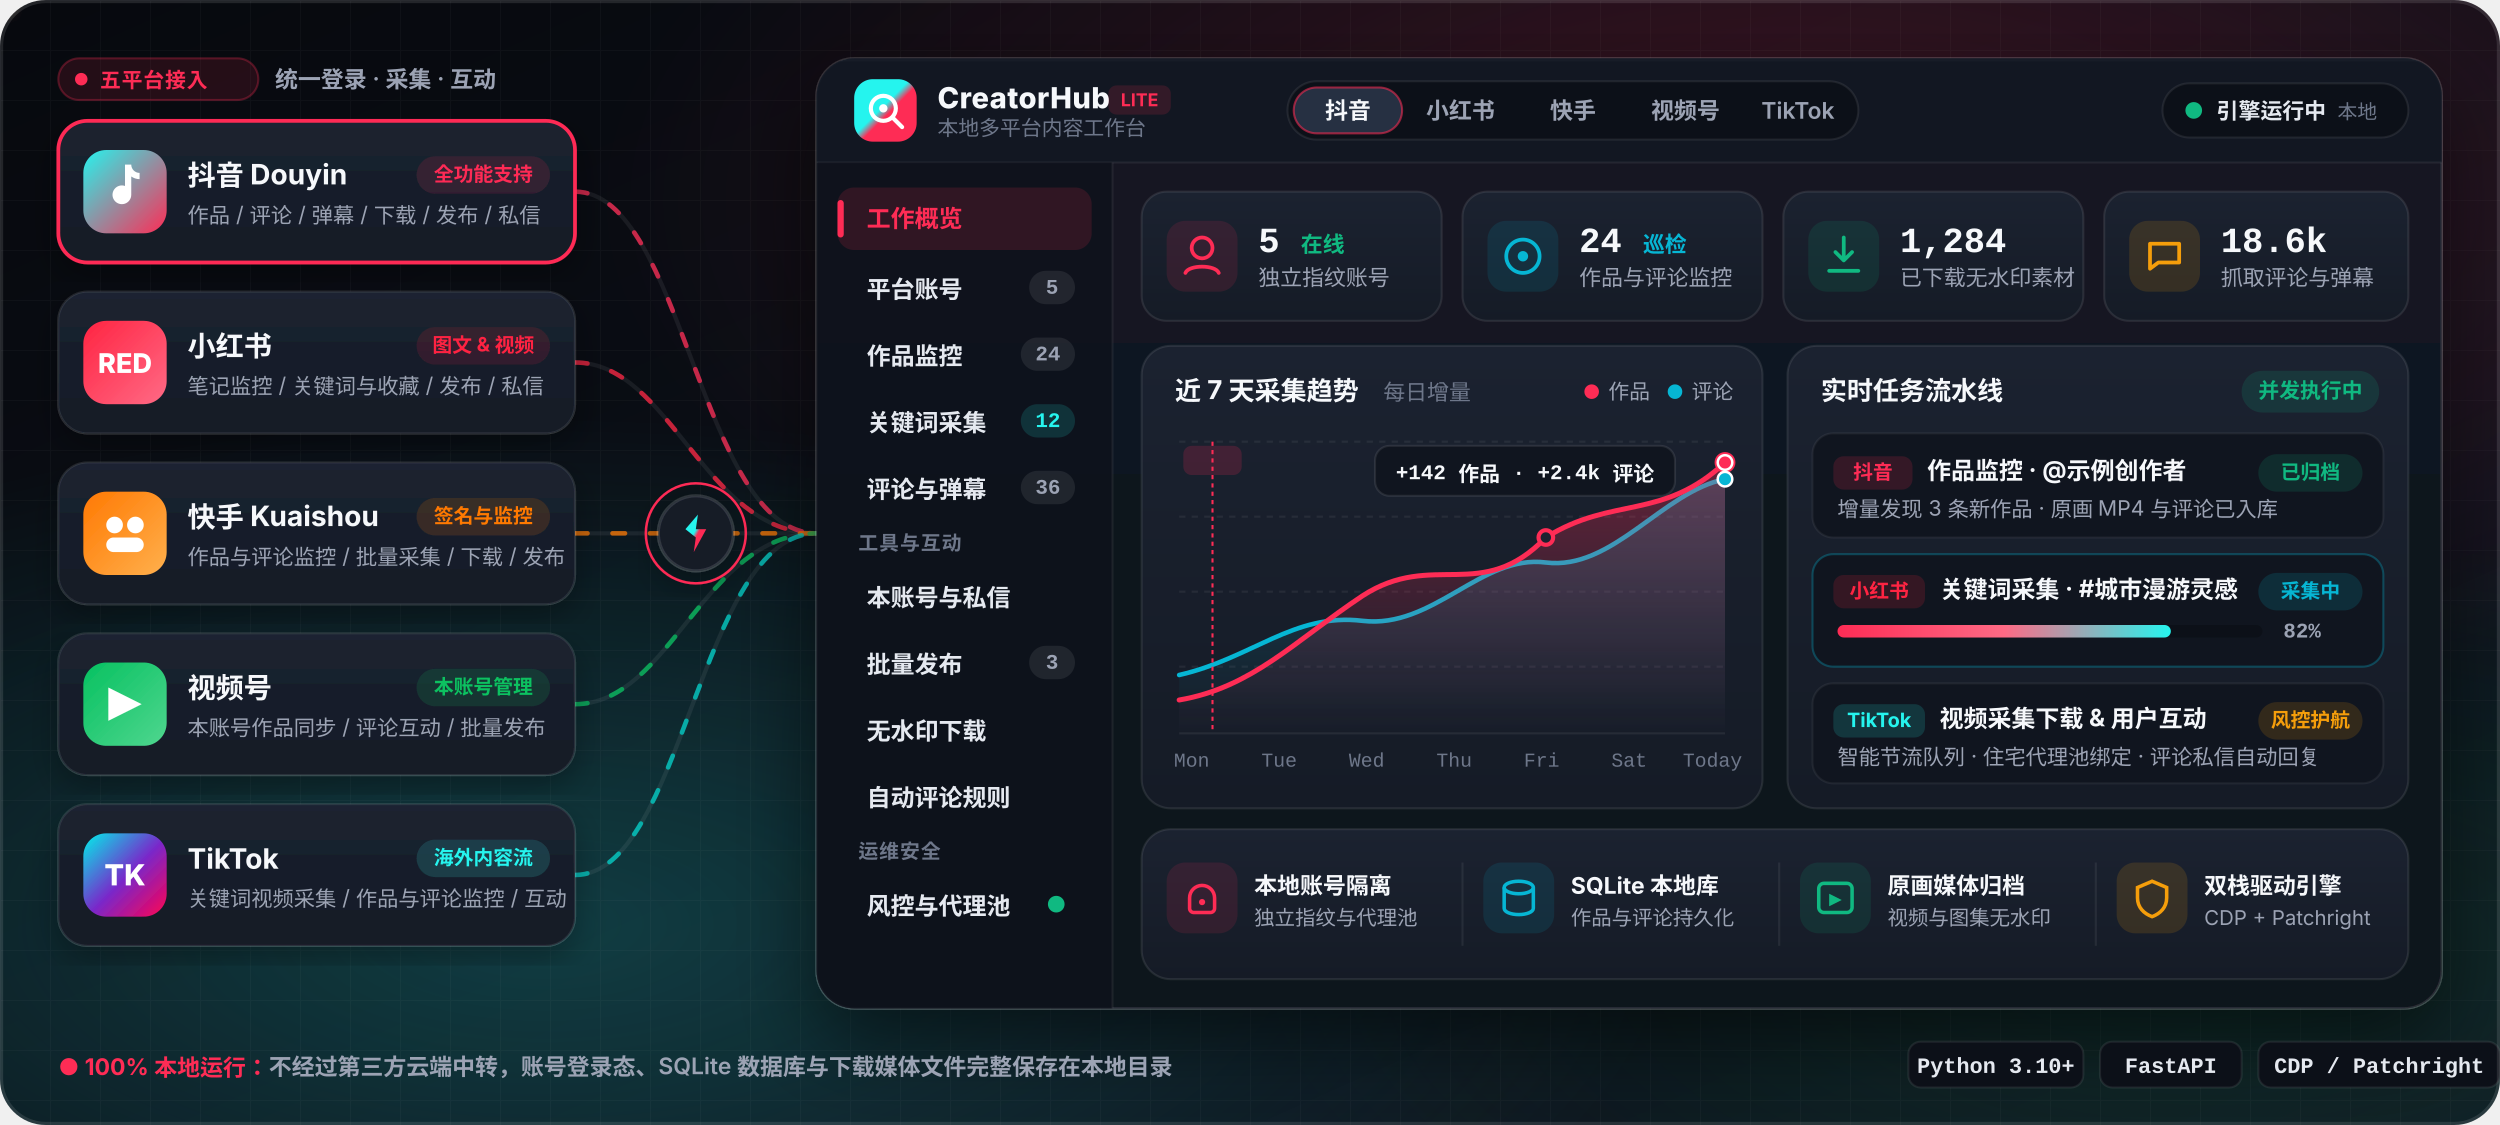
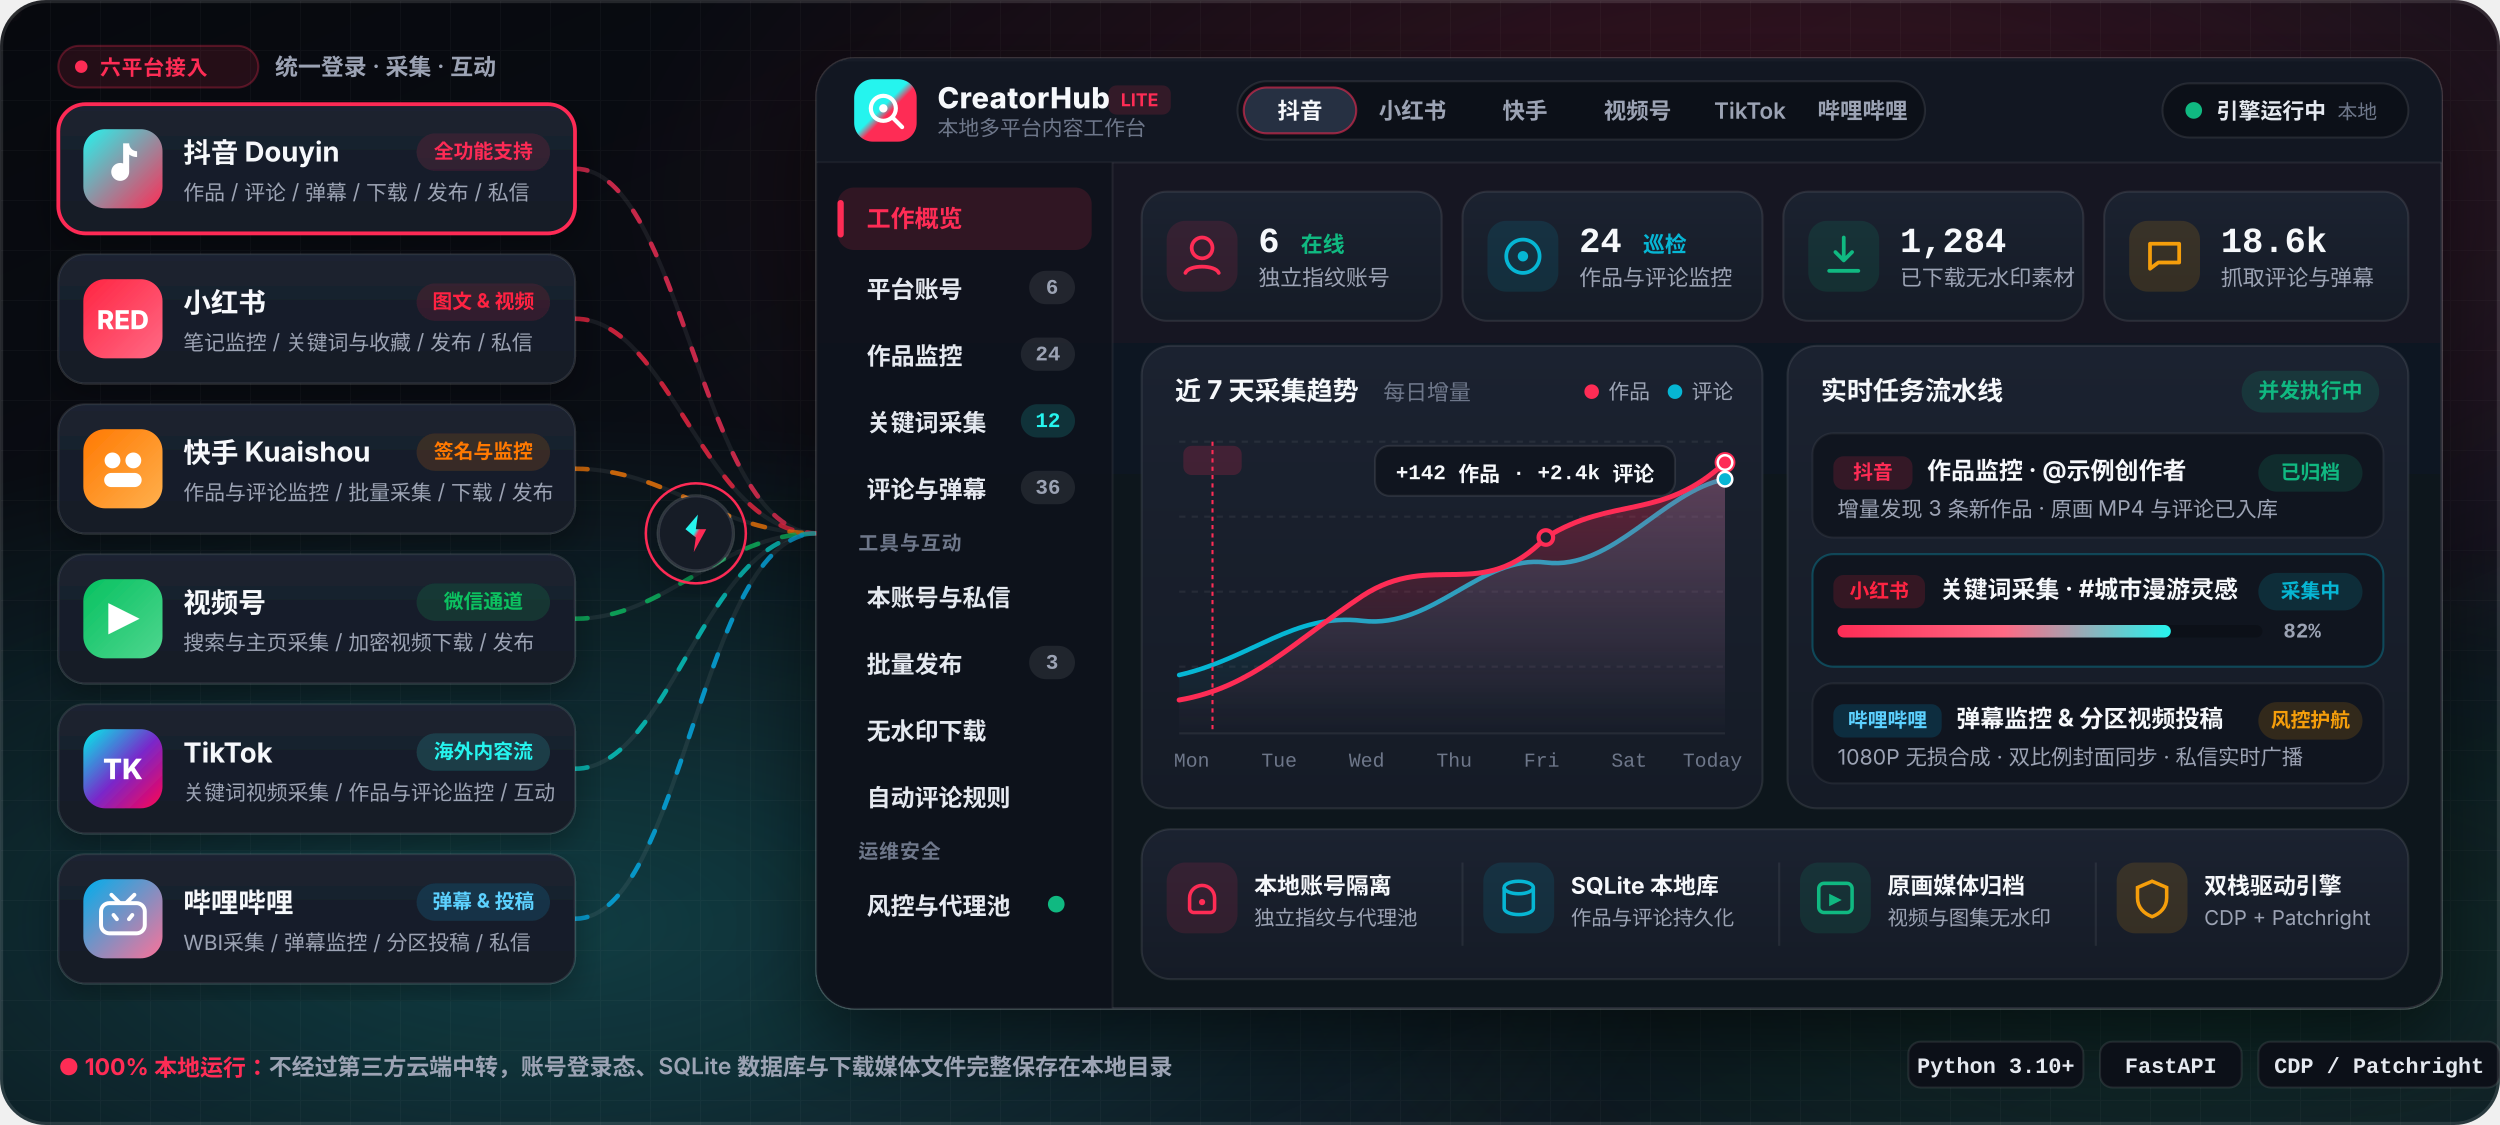
<svg xmlns="http://www.w3.org/2000/svg" viewBox="0 0 1200 540" width="1200" height="540" role="img" aria-labelledby="hero-title hero-desc">
  <defs>
    <linearGradient id="canvas-bg" x1="0" y1="0" x2="1" y2="1">
      <stop offset="0%" stop-color="#07090e" />
      <stop offset="50%" stop-color="#0b0f17" />
      <stop offset="100%" stop-color="#101622" />
    </linearGradient>
    <radialGradient id="glow-rose" cx="0.72" cy="0.18" r="0.48">
      <stop offset="0%" stop-color="#fe2c55" stop-opacity="0.20" />
      <stop offset="100%" stop-color="#fe2c55" stop-opacity="0" />
    </radialGradient>
    <radialGradient id="glow-cyan" cx="0.22" cy="0.82" r="0.45">
      <stop offset="0%" stop-color="#25f4ee" stop-opacity="0.20" />
      <stop offset="100%" stop-color="#25f4ee" stop-opacity="0" />
    </radialGradient>
    <radialGradient id="glow-emerald" cx="0.88" cy="0.85" r="0.38">
      <stop offset="0%" stop-color="#07c160" stop-opacity="0.13" />
      <stop offset="100%" stop-color="#07c160" stop-opacity="0" />
    </radialGradient>
    <linearGradient id="shell-grad" x1="0" y1="0" x2="0" y2="1">
      <stop offset="0%" stop-color="#131823" />
      <stop offset="100%" stop-color="#0e121b" />
    </linearGradient>
    <linearGradient id="card-grad" x1="0" y1="0" x2="0" y2="1">
      <stop offset="0%" stop-color="#1b2230" />
      <stop offset="100%" stop-color="#151b26" />
    </linearGradient>
    <linearGradient id="brand-mark-grad" x1="0" y1="0" x2="1" y2="1">
      <stop offset="0%" stop-color="#25f4ee" />
      <stop offset="45%" stop-color="#25f4ee" />
      <stop offset="55%" stop-color="#fe2c55" />
      <stop offset="100%" stop-color="#fe2c55" />
    </linearGradient>
    <linearGradient id="pf-dy" x1="0" y1="0" x2="1" y2="1">
      <stop offset="0%" stop-color="#25f4ee" />
      <stop offset="100%" stop-color="#fe2c55" />
    </linearGradient>
    <linearGradient id="pf-xhs" x1="0" y1="0" x2="1" y2="1">
      <stop offset="0%" stop-color="#ff2442" />
      <stop offset="100%" stop-color="#ff6a85" />
    </linearGradient>
    <linearGradient id="pf-ks" x1="0" y1="0" x2="1" y2="1">
      <stop offset="0%" stop-color="#ff7902" />
      <stop offset="100%" stop-color="#ffb04d" />
    </linearGradient>
    <linearGradient id="pf-sph" x1="0" y1="0" x2="1" y2="1">
      <stop offset="0%" stop-color="#07c160" />
      <stop offset="100%" stop-color="#4fd68f" />
    </linearGradient>
    <linearGradient id="pf-tk" x1="0" y1="0" x2="1" y2="1">
      <stop offset="0%" stop-color="#00f2ea" />
      <stop offset="52%" stop-color="#7928ca" />
      <stop offset="100%" stop-color="#ff0050" />
+     </linearGradient>
+     <linearGradient id="pf-bili" x1="0" y1="0" x2="1" y2="1">
+       <stop offset="0%" stop-color="#00aeec" />
+       <stop offset="100%" stop-color="#fb7299" />
    </linearGradient>
    <linearGradient id="chart-rose-fill" x1="0" y1="0" x2="0" y2="1">
      <stop offset="0%" stop-color="#fe2c55" stop-opacity="0.32" />
      <stop offset="100%" stop-color="#fe2c55" stop-opacity="0.0" />
    </linearGradient>
    <linearGradient id="chart-cyan-fill" x1="0" y1="0" x2="0" y2="1">
      <stop offset="0%" stop-color="#06b6d4" stop-opacity="0.26" />
      <stop offset="100%" stop-color="#06b6d4" stop-opacity="0.0" />
    </linearGradient>
    <linearGradient id="progress-grad" x1="0" y1="0" x2="1" y2="0">
      <stop offset="0%" stop-color="#fe2c55" />
      <stop offset="50%" stop-color="#ff6a85" />
      <stop offset="100%" stop-color="#25f4ee" />
    </linearGradient>
    <pattern id="bg-grid" width="24" height="24" patternUnits="userSpaceOnUse">
      <path d="M 24 0 L 0 0 0 24" fill="none" stroke="rgba(255,255,255,0.03)" stroke-width="1" />
    </pattern>
    <filter id="sh-shell" x="-8%" y="-8%" width="116%" height="120%">
      <feDropShadow dx="0" dy="16" stdDeviation="20" flood-color="#000000" flood-opacity="0.55" />
    </filter>
    <filter id="sh-card" x="-8%" y="-10%" width="116%" height="124%">
      <feDropShadow dx="0" dy="6" stdDeviation="8" flood-color="#000000" flood-opacity="0.32" />
    </filter>
    <filter id="orb-glow" x="-100%" y="-100%" width="300%" height="300%">
      <feGaussianBlur stdDeviation="3.5" result="blur" />
      <feMerge>
        <feMergeNode in="blur" />
        <feMergeNode in="SourceGraphic" />
      </feMerge>
    </filter>
    <clipPath id="canvas-clip">
      <rect width="1200" height="540" rx="22" />
    </clipPath>
    <clipPath id="shell-clip">
      <rect x="392" y="28" width="780" height="456" rx="18" />
    </clipPath>
-     <path id="stream-1" d="M 276 92 C 328 92, 336 256, 392 256" />
-     <path id="stream-2" d="M 276 174 C 322 174, 338 256, 392 256" />
-     <path id="stream-3" d="M 276 256 C 320 256, 345 256, 392 256" />
-     <path id="stream-4" d="M 276 338 C 322 338, 338 256, 392 256" />
-     <path id="stream-5" d="M 276 420 C 328 420, 336 256, 392 256" />
+     <path id="stream-1" d="M 276 81 C 328 81, 336 256, 392 256" />
+     <path id="stream-2" d="M 276 153 C 322 153, 338 256, 392 256" />
+     <path id="stream-3" d="M 276 225 C 320 225, 345 256, 392 256" />
+     <path id="stream-4" d="M 276 297 C 320 297, 345 256, 392 256" />
+     <path id="stream-5" d="M 276 369 C 322 369, 338 256, 392 256" />
+     <path id="stream-6" d="M 276 441 C 328 441, 336 256, 392 256" />
  </defs>
  <style>
    .font-ui {
      font-family: -apple-system, BlinkMacSystemFont, "Segoe UI", "PingFang SC", "Hiragino Sans GB", "Microsoft YaHei", sans-serif;
    }
    .font-mono {
      font-family: "JetBrains Mono", "SFMono-Regular", Consolas, "Liberation Mono", Menlo, monospace;
      font-variant-numeric: tabular-nums;
    }

    /* Flowing Data Streams */
    .stream-dash {
      stroke-dasharray: 6 12;
      animation: dash-flow 2.2s linear infinite;
    }
    .stream-dash.d2 { animation-duration: 2.5s; animation-delay: -0.4s; }
    .stream-dash.d3 { animation-duration: 2.0s; animation-delay: -0.9s; }
    .stream-dash.d4 { animation-duration: 2.6s; animation-delay: -1.3s; }
    .stream-dash.d5 { animation-duration: 2.3s; animation-delay: -1.7s; }
+     .stream-dash.d6 { animation-duration: 2.4s; animation-delay: -2.1s; }

    @keyframes dash-flow {
      from { stroke-dashoffset: 36; }
      to { stroke-dashoffset: 0; }
    }

    /* Live Engine Dot Pulse */
    .live-dot {
      transform-box: fill-box;
      transform-origin: center;
      animation: pulse-ring 2.2s cubic-bezier(0.2, 0.75, 0.25, 1) infinite;
    }
    @keyframes pulse-ring {
      0%, 100% { opacity: 1; transform: scale(1); }
      50% { opacity: 0.45; transform: scale(1.35); }
    }

-     /* 5-Platform Sequential Spotlight (10s cycle = 2s per platform) */
-     .pf-spot-1 { animation: pf-glow 10s infinite 0s; }
-     .pf-spot-2 { animation: pf-glow 10s infinite 2s; }
-     .pf-spot-3 { animation: pf-glow 10s infinite 4s; }
-     .pf-spot-4 { animation: pf-glow 10s infinite 6s; }
-     .pf-spot-5 { animation: pf-glow 10s infinite 8s; }
+     /* 6-Platform Sequential Spotlight (12s cycle = 2s per platform) */
+     .pf-spot-1 { animation: pf-glow 12s infinite 0s; }
+     .pf-spot-2 { animation: pf-glow 12s infinite 2s; }
+     .pf-spot-3 { animation: pf-glow 12s infinite 4s; }
+     .pf-spot-4 { animation: pf-glow 12s infinite 6s; }
+     .pf-spot-5 { animation: pf-glow 12s infinite 8s; }
+     .pf-spot-6 { animation: pf-glow 12s infinite 10s; }

    @keyframes pf-glow {
-       0%, 18% { opacity: 1; }
-       22%, 96% { opacity: 0; }
+       0%, 15% { opacity: 1; }
+       19%, 96% { opacity: 0; }
      100% { opacity: 1; }
    }

    /* Platform Switcher Sliding Pill inside Workbench Header */
    .pswitch-pill {
-       animation: slide-pswitch 10s cubic-bezier(0.22, 1, 0.36, 1) infinite;
+       animation: slide-pswitch 12s cubic-bezier(0.22, 1, 0.36, 1) infinite;
    }
    @keyframes slide-pswitch {
-       0%, 16%   { transform: translateX(0px); }
-       20%, 36%  { transform: translateX(54px); }
-       40%, 56%  { transform: translateX(108px); }
-       60%, 76%  { transform: translateX(162px); }
-       80%, 96%  { transform: translateX(216px); }
-       100%      { transform: translateX(0px); }
+       0%, 14%     { transform: translateX(0px); }
+       16.6%, 30.6% { transform: translateX(54px); }
+       33.3%, 47.3% { transform: translateX(108px); }
+       50.0%, 64.0% { transform: translateX(162px); }
+       66.6%, 80.6% { transform: translateX(216px); }
+       83.3%, 97.3% { transform: translateX(270px); }
+       100%        { transform: translateX(0px); }
    }

    /* Chart Scanline and Pulsing Node */
    .chart-scan {
      animation: scan-x 6s ease-in-out infinite alternate;
    }
    @keyframes scan-x {
      0%   { transform: translateX(0px); opacity: 0.35; }
      50%  { opacity: 0.85; }
      100% { transform: translateX(230px); opacity: 0.35; }
    }

    /* Task Progress Bar Animation */
    .task-prog {
      animation: prog-fill 4.5s ease-in-out infinite alternate;
    }
    @keyframes prog-fill {
      0%   { width: 110px; }
      100% { width: 196px; }
    }

    /* Gateway Core Pulse */
    .hub-ring {
      transform-box: fill-box;
      transform-origin: center;
      animation: hub-breathe 3s ease-in-out infinite;
    }
    @keyframes hub-breathe {
      0%, 100% { transform: scale(1); opacity: 0.45; }
      50% { transform: scale(1.18); opacity: 0.85; }
    }

    @media (prefers-reduced-motion: reduce) {
-       .stream-dash, .live-dot, .pf-spot-1, .pf-spot-2, .pf-spot-3, .pf-spot-4, .pf-spot-5,
+       .stream-dash, .live-dot, .pf-spot-1, .pf-spot-2, .pf-spot-3, .pf-spot-4, .pf-spot-5, .pf-spot-6,
      .pswitch-pill, .chart-scan, .task-prog, .hub-ring {
        animation: none !important;
      }
    }
  </style>
  <g clip-path="url(#canvas-clip)" class="font-ui">
    <rect width="1200" height="540" rx="22" fill="url(#canvas-bg)" />
    <rect width="1200" height="540" fill="url(#glow-rose)" />
    <rect width="1200" height="540" fill="url(#glow-cyan)" />
    <rect width="1200" height="540" fill="url(#glow-emerald)" />
    <rect width="1200" height="540" fill="url(#bg-grid)" />
-     <g transform="translate(28, 28)">
+     <g transform="translate(28, 22)">
      <rect x="0" y="0" width="96" height="20" rx="10" fill="rgba(254,44,85,0.12)" stroke="rgba(254,44,85,0.28)" stroke-width="1" />
      <circle cx="11" cy="10" r="3" fill="#fe2c55" />
-       <text x="20" y="14" fill="#fe2c55" font-size="10" font-weight="700" letter-spacing="0.4">五平台接入</text>
+       <text x="20" y="14" fill="#fe2c55" font-size="10" font-weight="700" letter-spacing="0.4">六平台接入</text>
      <text x="104" y="14" fill="#9ca3b4" font-size="11" font-weight="600">统一登录 · 采集 · 互动</text>
    </g>
    <g fill="none" stroke-linecap="round">
      <use href="#stream-1" stroke="rgba(255,255,255,0.07)" stroke-width="2" />
      <use href="#stream-2" stroke="rgba(255,255,255,0.07)" stroke-width="2" />
      <use href="#stream-3" stroke="rgba(255,255,255,0.07)" stroke-width="2" />
      <use href="#stream-4" stroke="rgba(255,255,255,0.07)" stroke-width="2" />
      <use href="#stream-5" stroke="rgba(255,255,255,0.07)" stroke-width="2" />
+       <use href="#stream-6" stroke="rgba(255,255,255,0.07)" stroke-width="2" />
      <use href="#stream-1" class="stream-dash" stroke="#fe2c55" stroke-width="2.2" stroke-opacity="0.75" />
      <use href="#stream-2" class="stream-dash d2" stroke="#ff2442" stroke-width="2.2" stroke-opacity="0.75" />
      <use href="#stream-3" class="stream-dash d3" stroke="#ff7902" stroke-width="2.2" stroke-opacity="0.75" />
      <use href="#stream-4" class="stream-dash d4" stroke="#07c160" stroke-width="2.2" stroke-opacity="0.75" />
      <use href="#stream-5" class="stream-dash d5" stroke="#00d2cb" stroke-width="2.2" stroke-opacity="0.75" />
+       <use href="#stream-6" class="stream-dash d6" stroke="#00aeec" stroke-width="2.2" stroke-opacity="0.78" />
      <circle r="3.8" fill="#fe2c55" filter="url(#orb-glow)">
-         <animateMotion dur="2.4s" repeatCount="indefinite" path="M 276 92 C 328 92, 336 256, 392 256" />
+         <animateMotion dur="2.4s" repeatCount="indefinite" path="M 276 81 C 328 81, 336 256, 392 256" />
      </circle>
      <circle r="3.8" fill="#ff2442" filter="url(#orb-glow)">
-         <animateMotion dur="2.7s" begin="-0.6s" repeatCount="indefinite" path="M 276 174 C 322 174, 338 256, 392 256" />
+         <animateMotion dur="2.7s" begin="-0.5s" repeatCount="indefinite" path="M 276 153 C 322 153, 338 256, 392 256" />
      </circle>
      <circle r="3.8" fill="#ff7902" filter="url(#orb-glow)">
-         <animateMotion dur="2.2s" begin="-1.1s" repeatCount="indefinite" path="M 276 256 C 320 256, 345 256, 392 256" />
+         <animateMotion dur="2.2s" begin="-1.0s" repeatCount="indefinite" path="M 276 225 C 320 225, 345 256, 392 256" />
      </circle>
      <circle r="3.8" fill="#07c160" filter="url(#orb-glow)">
-         <animateMotion dur="2.8s" begin="-1.6s" repeatCount="indefinite" path="M 276 338 C 322 338, 338 256, 392 256" />
+         <animateMotion dur="2.8s" begin="-1.5s" repeatCount="indefinite" path="M 276 297 C 320 297, 345 256, 392 256" />
      </circle>
      <circle r="3.8" fill="#25f4ee" filter="url(#orb-glow)">
-         <animateMotion dur="2.5s" begin="-2.0s" repeatCount="indefinite" path="M 276 420 C 328 420, 336 256, 392 256" />
+         <animateMotion dur="2.5s" begin="-1.9s" repeatCount="indefinite" path="M 276 369 C 322 369, 338 256, 392 256" />
+       </circle>
+       <circle r="3.8" fill="#00aeec" filter="url(#orb-glow)">
+         <animateMotion dur="2.6s" begin="-2.3s" repeatCount="indefinite" path="M 276 441 C 328 441, 336 256, 392 256" />
      </circle>
    </g>
    <g transform="translate(334, 256)" filter="url(#sh-card)">
      <circle r="24" fill="none" stroke="#fe2c55" stroke-width="1.2" class="hub-ring" />
      <circle r="18" fill="#161c28" stroke="rgba(255,255,255,0.12)" stroke-width="1.5" />
      <path d="M-5 -2 L1 -9 L0 -2 L5 -2 L-1 9 L0 2 Z" fill="url(#brand-mark-grad)" />
    </g>
-     <g transform="translate(28, 58)" filter="url(#sh-card)">
-       <rect width="248" height="68" rx="14" fill="url(#card-grad)" stroke="rgba(255,255,255,0.09)" stroke-width="1" />
-       <rect width="248" height="68" rx="14" fill="none" stroke="#fe2c55" stroke-width="1.8" class="pf-spot-1" />
-       <rect x="12" y="14" width="40" height="40" rx="11" fill="url(#pf-dy)" />
-       <path d="M35 23v12.5a4.5 4.5 0 1 1-3-4.24V21h3a4 4 0 0 0 4 4v3a7 7 0 0 1-4-1.3Z" fill="#ffffff" />
-       <text x="62" y="31" fill="#f6f8fb" font-size="13.5" font-weight="700">抖音 Douyin</text>
-       <rect x="172" y="17" width="64" height="18" rx="9" fill="rgba(254,44,85,0.12)" />
-       <text x="204" y="29" fill="#fe2c55" font-size="9.5" font-weight="700" text-anchor="middle">全功能支持</text>
-       <text x="62" y="49" fill="#9ca3b4" font-size="10.2">作品 / 评论 / 弹幕 / 下载 / 发布 / 私信</text>
-     </g>
-     <g transform="translate(28, 140)" filter="url(#sh-card)">
-       <rect width="248" height="68" rx="14" fill="url(#card-grad)" stroke="rgba(255,255,255,0.09)" stroke-width="1" />
-       <rect width="248" height="68" rx="14" fill="none" stroke="#ff2442" stroke-width="1.8" class="pf-spot-2" opacity="0" />
-       <rect x="12" y="14" width="40" height="40" rx="11" fill="url(#pf-xhs)" />
-       <text x="32" y="39" fill="#ffffff" font-size="13" font-weight="800" text-anchor="middle">RED</text>
-       <text x="62" y="31" fill="#f6f8fb" font-size="13.5" font-weight="700">小红书</text>
-       <rect x="172" y="17" width="64" height="18" rx="9" fill="rgba(255,36,66,0.12)" />
-       <text x="204" y="29" fill="#ff2442" font-size="9.5" font-weight="700" text-anchor="middle">图文 &amp; 视频</text>
-       <text x="62" y="49" fill="#9ca3b4" font-size="10.2">笔记监控 / 关键词与收藏 / 发布 / 私信</text>
-     </g>
-     <g transform="translate(28, 222)" filter="url(#sh-card)">
-       <rect width="248" height="68" rx="14" fill="url(#card-grad)" stroke="rgba(255,255,255,0.09)" stroke-width="1" />
-       <rect width="248" height="68" rx="14" fill="none" stroke="#ff7902" stroke-width="1.8" class="pf-spot-3" opacity="0" />
-       <rect x="12" y="14" width="40" height="40" rx="11" fill="url(#pf-ks)" />
-       <circle cx="27" cy="30" r="4" fill="#ffffff" />
-       <circle cx="37" cy="30" r="4" fill="#ffffff" />
-       <rect x="23" y="36" width="18" height="7" rx="3.5" fill="#ffffff" />
-       <text x="62" y="31" fill="#f6f8fb" font-size="13.5" font-weight="700">快手 Kuaishou</text>
-       <rect x="172" y="17" width="64" height="18" rx="9" fill="rgba(255,121,2,0.14)" />
-       <text x="204" y="29" fill="#ff7902" font-size="9.5" font-weight="700" text-anchor="middle">签名与监控</text>
-       <text x="62" y="49" fill="#9ca3b4" font-size="10.2">作品与评论监控 / 批量采集 / 下载 / 发布</text>
-     </g>
-     <g transform="translate(28, 304)" filter="url(#sh-card)">
-       <rect width="248" height="68" rx="14" fill="url(#card-grad)" stroke="rgba(255,255,255,0.09)" stroke-width="1" />
-       <rect width="248" height="68" rx="14" fill="none" stroke="#07c160" stroke-width="1.8" class="pf-spot-4" opacity="0" />
-       <rect x="12" y="14" width="40" height="40" rx="11" fill="url(#pf-sph)" />
-       <path d="M24 26l16 8-16 8V26z" fill="#ffffff" />
-       <text x="62" y="31" fill="#f6f8fb" font-size="13.5" font-weight="700">视频号</text>
-       <rect x="172" y="17" width="64" height="18" rx="9" fill="rgba(7,193,96,0.14)" />
-       <text x="204" y="29" fill="#07c160" font-size="9.5" font-weight="700" text-anchor="middle">本账号管理</text>
-       <text x="62" y="49" fill="#9ca3b4" font-size="10.2">本账号作品同步 / 评论互动 / 批量发布</text>
-     </g>
-     <g transform="translate(28, 386)" filter="url(#sh-card)">
-       <rect width="248" height="68" rx="14" fill="url(#card-grad)" stroke="rgba(255,255,255,0.09)" stroke-width="1" />
-       <rect width="248" height="68" rx="14" fill="none" stroke="#00d2cb" stroke-width="1.8" class="pf-spot-5" opacity="0" />
-       <rect x="12" y="14" width="40" height="40" rx="11" fill="url(#pf-tk)" />
-       <text x="32" y="39" fill="#ffffff" font-size="14" font-weight="800" text-anchor="middle">TK</text>
-       <text x="62" y="31" fill="#f6f8fb" font-size="13.5" font-weight="700">TikTok</text>
-       <rect x="172" y="17" width="64" height="18" rx="9" fill="rgba(37,244,238,0.14)" />
-       <text x="204" y="29" fill="#25f4ee" font-size="9.5" font-weight="700" text-anchor="middle">海外内容流</text>
-       <text x="62" y="49" fill="#9ca3b4" font-size="10.2">关键词视频采集 / 作品与评论监控 / 互动</text>
+     <g transform="translate(28, 50)" filter="url(#sh-card)">
+       <rect width="248" height="62" rx="13" fill="url(#card-grad)" stroke="rgba(255,255,255,0.09)" stroke-width="1" />
+       <rect width="248" height="62" rx="13" fill="none" stroke="#fe2c55" stroke-width="1.8" class="pf-spot-1" />
+       <rect x="12" y="12" width="38" height="38" rx="10.5" fill="url(#pf-dy)" />
+       <path d="M34 20.5v12a4.3 4.3 0 1 1-2.9-4.05V18.8h2.9a3.8 3.8 0 0 0 3.8 3.8v2.8a6.7 6.7 0 0 1-3.8-1.2Z" fill="#ffffff" />
+       <text x="60" y="28" fill="#f6f8fb" font-size="13.2" font-weight="700">抖音 Douyin</text>
+       <rect x="172" y="14" width="64" height="18" rx="9" fill="rgba(254,44,85,0.12)" />
+       <text x="204" y="26" fill="#fe2c55" font-size="9.5" font-weight="700" text-anchor="middle">全功能支持</text>
+       <text x="60" y="46" fill="#9ca3b4" font-size="10">作品 / 评论 / 弹幕 / 下载 / 发布 / 私信</text>
+     </g>
+     <g transform="translate(28, 122)" filter="url(#sh-card)">
+       <rect width="248" height="62" rx="13" fill="url(#card-grad)" stroke="rgba(255,255,255,0.09)" stroke-width="1" />
+       <rect width="248" height="62" rx="13" fill="none" stroke="#ff2442" stroke-width="1.8" class="pf-spot-2" opacity="0" />
+       <rect x="12" y="12" width="38" height="38" rx="10.5" fill="url(#pf-xhs)" />
+       <text x="31" y="36" fill="#ffffff" font-size="12.5" font-weight="800" text-anchor="middle">RED</text>
+       <text x="60" y="28" fill="#f6f8fb" font-size="13.2" font-weight="700">小红书</text>
+       <rect x="172" y="14" width="64" height="18" rx="9" fill="rgba(255,36,66,0.12)" />
+       <text x="204" y="26" fill="#ff2442" font-size="9.5" font-weight="700" text-anchor="middle">图文 &amp; 视频</text>
+       <text x="60" y="46" fill="#9ca3b4" font-size="10">笔记监控 / 关键词与收藏 / 发布 / 私信</text>
+     </g>
+     <g transform="translate(28, 194)" filter="url(#sh-card)">
+       <rect width="248" height="62" rx="13" fill="url(#card-grad)" stroke="rgba(255,255,255,0.09)" stroke-width="1" />
+       <rect width="248" height="62" rx="13" fill="none" stroke="#ff7902" stroke-width="1.8" class="pf-spot-3" opacity="0" />
+       <rect x="12" y="12" width="38" height="38" rx="10.5" fill="url(#pf-ks)" />
+       <circle cx="26" cy="27" r="3.8" fill="#ffffff" />
+       <circle cx="36" cy="27" r="3.8" fill="#ffffff" />
+       <rect x="22" y="33" width="18" height="6.8" rx="3.4" fill="#ffffff" />
+       <text x="60" y="28" fill="#f6f8fb" font-size="13.2" font-weight="700">快手 Kuaishou</text>
+       <rect x="172" y="14" width="64" height="18" rx="9" fill="rgba(255,121,2,0.14)" />
+       <text x="204" y="26" fill="#ff7902" font-size="9.5" font-weight="700" text-anchor="middle">签名与监控</text>
+       <text x="60" y="46" fill="#9ca3b4" font-size="10">作品与评论监控 / 批量采集 / 下载 / 发布</text>
+     </g>
+     <g transform="translate(28, 266)" filter="url(#sh-card)">
+       <rect width="248" height="62" rx="13" fill="url(#card-grad)" stroke="rgba(255,255,255,0.09)" stroke-width="1" />
+       <rect width="248" height="62" rx="13" fill="none" stroke="#07c160" stroke-width="1.8" class="pf-spot-4" opacity="0" />
+       <rect x="12" y="12" width="38" height="38" rx="10.5" fill="url(#pf-sph)" />
+       <path d="M24 23.5l15 7.5-15 7.5v-15z" fill="#ffffff" />
+       <text x="60" y="28" fill="#f6f8fb" font-size="13.2" font-weight="700">视频号</text>
+       <rect x="172" y="14" width="64" height="18" rx="9" fill="rgba(7,193,96,0.14)" />
+       <text x="204" y="26" fill="#07c160" font-size="9.5" font-weight="700" text-anchor="middle">微信通道</text>
+       <text x="60" y="46" fill="#9ca3b4" font-size="10">搜索与主页采集 / 加密视频下载 / 发布</text>
+     </g>
+     <g transform="translate(28, 338)" filter="url(#sh-card)">
+       <rect width="248" height="62" rx="13" fill="url(#card-grad)" stroke="rgba(255,255,255,0.09)" stroke-width="1" />
+       <rect width="248" height="62" rx="13" fill="none" stroke="#00d2cb" stroke-width="1.8" class="pf-spot-5" opacity="0" />
+       <rect x="12" y="12" width="38" height="38" rx="10.5" fill="url(#pf-tk)" />
+       <text x="31" y="36" fill="#ffffff" font-size="13.5" font-weight="800" text-anchor="middle">TK</text>
+       <text x="60" y="28" fill="#f6f8fb" font-size="13.2" font-weight="700">TikTok</text>
+       <rect x="172" y="14" width="64" height="18" rx="9" fill="rgba(37,244,238,0.14)" />
+       <text x="204" y="26" fill="#25f4ee" font-size="9.5" font-weight="700" text-anchor="middle">海外内容流</text>
+       <text x="60" y="46" fill="#9ca3b4" font-size="10">关键词视频采集 / 作品与评论监控 / 互动</text>
+     </g>
+     <g transform="translate(28, 410)" filter="url(#sh-card)">
+       <rect width="248" height="62" rx="13" fill="url(#card-grad)" stroke="rgba(255,255,255,0.09)" stroke-width="1" />
+       <rect width="248" height="62" rx="13" fill="none" stroke="#00aeec" stroke-width="1.8" class="pf-spot-6" opacity="0" />
+       <rect x="12" y="12" width="38" height="38" rx="10.5" fill="url(#pf-bili)" />
+       <path d="M25.5 19.5l3.8 3.8M36.5 19.5l-3.8 3.8" fill="none" stroke="#ffffff" stroke-width="1.9" stroke-linecap="round" />
+       <rect x="20.5" y="23.5" width="21" height="14.5" rx="4" fill="none" stroke="#ffffff" stroke-width="1.9" />
+       <path d="M26.5 29.2l1.6 2M35.5 29.2l-1.6 2" fill="none" stroke="#ffffff" stroke-width="1.9" stroke-linecap="round" />
+       <text x="60" y="28" fill="#f6f8fb" font-size="13.2" font-weight="700">哔哩哔哩</text>
+       <rect x="172" y="14" width="64" height="18" rx="9" fill="rgba(0,174,236,0.14)" />
+       <text x="204" y="26" fill="#5cd1ff" font-size="9.5" font-weight="700" text-anchor="middle">弹幕 &amp; 投稿</text>
+       <text x="60" y="46" fill="#9ca3b4" font-size="10">WBI采集 / 弹幕监控 / 分区投稿 / 私信</text>
    </g>
    <g filter="url(#sh-shell)">
      <rect x="392" y="28" width="780" height="456" rx="18" fill="url(#shell-grad)" stroke="rgba(255,255,255,0.12)" stroke-width="1.2" />
    </g>
    <g clip-path="url(#shell-clip)">
      <line x1="392" y1="29" x2="1172" y2="29" stroke="rgba(255,255,255,0.18)" stroke-width="1" />
      <rect x="392" y="28" width="780" height="50" fill="rgba(18,23,34,0.88)" />
      <line x1="392" y1="78" x2="1172" y2="78" stroke="rgba(255,255,255,0.07)" stroke-width="1" />
      <g transform="translate(410, 38)">
        <rect width="30" height="30" rx="9" fill="url(#brand-mark-grad)" />
        <circle cx="14" cy="14" r="6" fill="none" stroke="#ffffff" stroke-width="2" />
        <circle cx="14" cy="14" r="2" fill="#ffffff" />
        <path d="M18.5 18.5 L23 23" stroke="#ffffff" stroke-width="2" stroke-linecap="round" />
        <text x="40" y="14" fill="#f6f8fb" font-size="14" font-weight="800" letter-spacing="0.2">CreatorHub</text>
        <rect x="122" y="3" width="30" height="14" rx="4" fill="rgba(254,44,85,0.14)" />
        <text x="137" y="13" fill="#fe2c55" font-size="8.5" font-weight="700" text-anchor="middle">LITE</text>
        <text x="40" y="27" fill="#6e778a" font-size="10">本地多平台内容工作台</text>
      </g>
-       <g transform="translate(618, 39)">
-         <rect width="274" height="28" rx="14" fill="#0c1018" stroke="rgba(255,255,255,0.08)" stroke-width="1" />
+       <g transform="translate(594, 39)">
+         <rect width="330" height="28" rx="14" fill="#0c1018" stroke="rgba(255,255,255,0.09)" stroke-width="1" />
        <g class="pswitch-pill">
-           <rect x="3" y="3" width="52" height="22" rx="11" fill="#263042" stroke="#fe2c55" stroke-width="1" stroke-opacity="0.55" />
-         </g>
-         <text x="29" y="18" fill="#f6f8fb" font-size="11" font-weight="700" text-anchor="middle">抖音</text>
-         <text x="83" y="18" fill="#9ca3b4" font-size="11" font-weight="600" text-anchor="middle">小红书</text>
-         <text x="137" y="18" fill="#9ca3b4" font-size="11" font-weight="600" text-anchor="middle">快手</text>
-         <text x="191" y="18" fill="#9ca3b4" font-size="11" font-weight="600" text-anchor="middle">视频号</text>
-         <text x="245" y="18" fill="#9ca3b4" font-size="11" font-weight="600" text-anchor="middle">TikTok</text>
+           <rect x="3" y="3" width="54" height="22" rx="11" fill="#263042" stroke="#fe2c55" stroke-width="1" stroke-opacity="0.55" />
+         </g>
+         <text x="30" y="18" fill="#f6f8fb" font-size="10.8" font-weight="700" text-anchor="middle">抖音</text>
+         <text x="84" y="18" fill="#9ca3b4" font-size="10.8" font-weight="600" text-anchor="middle">小红书</text>
+         <text x="138" y="18" fill="#9ca3b4" font-size="10.8" font-weight="600" text-anchor="middle">快手</text>
+         <text x="192" y="18" fill="#9ca3b4" font-size="10.8" font-weight="600" text-anchor="middle">视频号</text>
+         <text x="246" y="18" fill="#9ca3b4" font-size="10.8" font-weight="600" text-anchor="middle">TikTok</text>
+         <text x="300" y="18" fill="#9ca3b4" font-size="10.8" font-weight="600" text-anchor="middle">哔哩哔哩</text>
      </g>
      <g transform="translate(1038, 40)">
-         <rect width="118" height="26" rx="13" fill="#0c1018" stroke="rgba(255,255,255,0.08)" stroke-width="1" />
+         <rect width="118" height="26" rx="13" fill="#0c1018" stroke="rgba(255,255,255,0.09)" stroke-width="1" />
        <circle cx="15" cy="13" r="4" fill="#10b981" class="live-dot" />
        <circle cx="15" cy="13" r="3.5" fill="#10b981" />
        <text x="26" y="17" fill="#e5e9f0" font-size="10.5" font-weight="600">引擎运行中</text>
        <text x="84" y="17" fill="#6e778a" font-size="9.5" class="font-mono">本地</text>
      </g>
      <rect x="392" y="78" width="142" height="406" fill="rgba(14,18,27,0.82)" />
      <line x1="534" y1="78" x2="534" y2="484" stroke="rgba(255,255,255,0.07)" stroke-width="1" />
      <g transform="translate(402, 90)" font-size="11.5" font-weight="600">
        <rect x="0" y="0" width="122" height="30" rx="8" fill="rgba(254,44,85,0.14)" />
        <rect x="0" y="6" width="3" height="18" rx="1.5" fill="#fe2c55" />
        <text x="14" y="19" fill="#fe2c55" font-weight="700">工作概览</text>
        <g transform="translate(0, 34)">
          <text x="14" y="19" fill="#e5e9f0">平台账号</text>
          <rect x="92" y="6" width="22" height="16" rx="8" fill="rgba(255,255,255,0.08)" />
-           <text x="103" y="17" fill="#9ca3b4" font-size="10" text-anchor="middle" class="font-mono">5</text>
+           <text x="103" y="17" fill="#9ca3b4" font-size="10" text-anchor="middle" class="font-mono">6</text>
        </g>
        <g transform="translate(0, 66)">
          <text x="14" y="19" fill="#e5e9f0">作品监控</text>
          <rect x="88" y="6" width="26" height="16" rx="8" fill="rgba(255,255,255,0.08)" />
          <text x="101" y="17" fill="#9ca3b4" font-size="10" text-anchor="middle" class="font-mono">24</text>
        </g>
        <g transform="translate(0, 98)">
          <text x="14" y="19" fill="#e5e9f0">关键词采集</text>
          <rect x="88" y="6" width="26" height="16" rx="8" fill="rgba(37,244,238,0.14)" />
          <text x="101" y="17" fill="#25f4ee" font-size="10" text-anchor="middle" class="font-mono">12</text>
        </g>
        <g transform="translate(0, 130)">
          <text x="14" y="19" fill="#e5e9f0">评论与弹幕</text>
          <rect x="88" y="6" width="26" height="16" rx="8" fill="rgba(255,255,255,0.08)" />
          <text x="101" y="17" fill="#9ca3b4" font-size="10" text-anchor="middle" class="font-mono">36</text>
        </g>
        <text x="10" y="174" fill="#6e778a" font-size="9.5" font-weight="700" letter-spacing="0.5">工具与互动</text>
        <g transform="translate(0, 182)">
          <text x="14" y="19" fill="#e5e9f0">本账号与私信</text>
        </g>
        <g transform="translate(0, 214)">
          <text x="14" y="19" fill="#e5e9f0">批量发布</text>
          <rect x="92" y="6" width="22" height="16" rx="8" fill="rgba(255,255,255,0.08)" />
          <text x="103" y="17" fill="#9ca3b4" font-size="10" text-anchor="middle" class="font-mono">3</text>
        </g>
        <g transform="translate(0, 246)">
          <text x="14" y="19" fill="#e5e9f0">无水印下载</text>
        </g>
        <g transform="translate(0, 278)">
          <text x="14" y="19" fill="#e5e9f0">自动评论规则</text>
        </g>
        <text x="10" y="322" fill="#6e778a" font-size="9.5" font-weight="700" letter-spacing="0.5">运维安全</text>
        <g transform="translate(0, 330)">
          <text x="14" y="19" fill="#e5e9f0">风控与代理池</text>
          <circle cx="105" cy="14" r="4" fill="#10b981" />
        </g>
      </g>
      <g transform="translate(548, 92)">
        <g transform="translate(0, 0)">
          <rect width="144" height="62" rx="12" fill="url(#card-grad)" stroke="rgba(255,255,255,0.09)" stroke-width="1" />
          <rect x="12" y="14" width="34" height="34" rx="9" fill="rgba(254,44,85,0.12)" />
          <circle cx="29" cy="27" r="5" fill="none" stroke="#fe2c55" stroke-width="1.8" />
          <path d="M21 39c1.5-4 14.5-4 16 0" fill="none" stroke="#fe2c55" stroke-width="1.8" stroke-linecap="round" />
-           <text x="56" y="29" fill="#f6f8fb" font-size="17" font-weight="800" class="font-mono">5 <tspan font-size="10.5" font-weight="600" fill="#10b981">在线</tspan>
+           <text x="56" y="29" fill="#f6f8fb" font-size="17" font-weight="800" class="font-mono">6 <tspan font-size="10.5" font-weight="600" fill="#10b981">在线</tspan>
          </text>
          <text x="56" y="45" fill="#9ca3b4" font-size="10.5">独立指纹账号</text>
        </g>
        <g transform="translate(154, 0)">
          <rect width="144" height="62" rx="12" fill="url(#card-grad)" stroke="rgba(255,255,255,0.09)" stroke-width="1" />
          <rect x="12" y="14" width="34" height="34" rx="9" fill="rgba(6,182,212,0.12)" />
          <circle cx="29" cy="31" r="8" fill="none" stroke="#06b6d4" stroke-width="1.8" />
          <circle cx="29" cy="31" r="2.5" fill="#06b6d4" />
          <text x="56" y="29" fill="#f6f8fb" font-size="17" font-weight="800" class="font-mono">24 <tspan font-size="10.5" font-weight="600" fill="#06b6d4">巡检</tspan>
          </text>
          <text x="56" y="45" fill="#9ca3b4" font-size="10.5">作品与评论监控</text>
        </g>
        <g transform="translate(308, 0)">
          <rect width="144" height="62" rx="12" fill="url(#card-grad)" stroke="rgba(255,255,255,0.09)" stroke-width="1" />
          <rect x="12" y="14" width="34" height="34" rx="9" fill="rgba(16,185,129,0.12)" />
          <path d="M29 22v11m0 0l-4-4m4 4l4-4M22 38h14" fill="none" stroke="#10b981" stroke-width="1.8" stroke-linecap="round" stroke-linejoin="round" />
          <text x="56" y="29" fill="#f6f8fb" font-size="17" font-weight="800" class="font-mono">1,284</text>
          <text x="56" y="45" fill="#9ca3b4" font-size="10.5">已下载无水印素材</text>
        </g>
        <g transform="translate(462, 0)">
          <rect width="146" height="62" rx="12" fill="url(#card-grad)" stroke="rgba(255,255,255,0.09)" stroke-width="1" />
          <rect x="12" y="14" width="34" height="34" rx="9" fill="rgba(245,158,11,0.14)" />
          <path d="M22 25h14v9H26l-4 3v-12z" fill="none" stroke="#f59e0b" stroke-width="1.8" stroke-linejoin="round" />
          <text x="56" y="29" fill="#f6f8fb" font-size="17" font-weight="800" class="font-mono">18.6k</text>
          <text x="56" y="45" fill="#9ca3b4" font-size="10.5">抓取评论与弹幕</text>
        </g>
      </g>
      <g transform="translate(548, 166)">
        <rect width="298" height="222" rx="14" fill="url(#card-grad)" stroke="rgba(255,255,255,0.09)" stroke-width="1" />
        <text x="16" y="26" fill="#f6f8fb" font-size="12.5" font-weight="700">近 7 天采集趋势</text>
        <text x="116" y="26" fill="#6e778a" font-size="10.5">每日增量</text>
        <circle cx="216" cy="22" r="3.5" fill="#fe2c55" />
        <text x="224" y="25.5" fill="#9ca3b4" font-size="10">作品</text>
        <circle cx="256" cy="22" r="3.5" fill="#06b6d4" />
        <text x="264" y="25.5" fill="#9ca3b4" font-size="10">评论</text>
        <g transform="translate(18, 46)">
          <line x1="0" y1="0" x2="262" y2="0" stroke="rgba(255,255,255,0.06)" stroke-dasharray="3 3" />
          <line x1="0" y1="36" x2="262" y2="36" stroke="rgba(255,255,255,0.06)" stroke-dasharray="3 3" />
          <line x1="0" y1="72" x2="262" y2="72" stroke="rgba(255,255,255,0.06)" stroke-dasharray="3 3" />
          <line x1="0" y1="108" x2="262" y2="108" stroke="rgba(255,255,255,0.06)" stroke-dasharray="3 3" />
          <line x1="0" y1="140" x2="262" y2="140" stroke="rgba(255,255,255,0.07)" />
          <path d="M 0 112 C 35 104, 55 82, 88 86 C 122 90, 145 54, 176 58 C 208 62, 232 24, 262 18 L 262 140 L 0 140 Z" fill="url(#chart-cyan-fill)" />
          <path d="M 0 112 C 35 104, 55 82, 88 86 C 122 90, 145 54, 176 58 C 208 62, 232 24, 262 18" fill="none" stroke="#06b6d4" stroke-width="2.2" stroke-linecap="round" />
          <path d="M 0 124 C 35 118, 55 96, 88 74 C 122 52, 145 78, 176 46 C 208 26, 232 38, 262 10 L 262 140 L 0 140 Z" fill="url(#chart-rose-fill)" />
          <path d="M 0 124 C 35 118, 55 96, 88 74 C 122 52, 145 78, 176 46 C 208 26, 232 38, 262 10" fill="none" stroke="#fe2c55" stroke-width="2.4" stroke-linecap="round" />
          <g class="chart-scan">
            <line x1="16" y1="0" x2="16" y2="140" stroke="#fe2c55" stroke-width="1" stroke-dasharray="2 2" />
            <rect x="2" y="2" width="28" height="14" rx="4" fill="rgba(254,44,85,0.18)" />
          </g>
          <circle cx="176" cy="46" r="3.5" fill="#1b2230" stroke="#fe2c55" stroke-width="2" />
          <circle cx="262" cy="10" r="5" fill="#fe2c55" class="live-dot" />
          <circle cx="262" cy="10" r="3.5" fill="#fe2c55" stroke="#ffffff" stroke-width="1.2" />
          <circle cx="262" cy="18" r="3.5" fill="#06b6d4" stroke="#ffffff" stroke-width="1.2" />
          <rect x="94" y="2" width="144" height="24" rx="7" fill="#10151f" stroke="rgba(255,255,255,0.09)" stroke-width="1" />
          <text x="166" y="18" fill="#f6f8fb" font-size="10" font-weight="700" text-anchor="middle" class="font-mono">+142 作品 · +2.4k 评论</text>
          <g fill="#6e778a" font-size="9.5" class="font-mono" text-anchor="middle">
            <text x="6" y="156">Mon</text>
            <text x="48" y="156">Tue</text>
            <text x="90" y="156">Wed</text>
            <text x="132" y="156">Thu</text>
            <text x="174" y="156">Fri</text>
            <text x="216" y="156">Sat</text>
            <text x="256" y="156">Today</text>
          </g>
        </g>
      </g>
      <g transform="translate(858, 166)">
        <rect width="298" height="222" rx="14" fill="url(#card-grad)" stroke="rgba(255,255,255,0.09)" stroke-width="1" />
        <text x="16" y="26" fill="#f6f8fb" font-size="12.5" font-weight="700">实时任务流水线</text>
        <rect x="218" y="12" width="66" height="20" rx="10" fill="rgba(16,185,129,0.14)" />
        <text x="251" y="25" fill="#10b981" font-size="10" font-weight="700" text-anchor="middle">并发执行中</text>
        <g transform="translate(12, 42)">
          <rect width="274" height="50" rx="10" fill="#10151f" stroke="rgba(255,255,255,0.06)" stroke-width="1" />
          <rect x="10" y="11" width="38" height="16" rx="5" fill="rgba(254,44,85,0.15)" />
          <text x="29" y="22" fill="#fe2c55" font-size="9.5" font-weight="700" text-anchor="middle">抖音</text>
          <text x="55" y="22" fill="#f6f8fb" font-size="11.5" font-weight="700">作品监控 · @示例创作者</text>
          <rect x="214" y="10" width="50" height="18" rx="9" fill="rgba(16,185,129,0.14)" />
          <text x="239" y="22" fill="#10b981" font-size="9.5" font-weight="700" text-anchor="middle">已归档</text>
          <text x="12" y="40" fill="#9ca3b4" font-size="10.2">增量发现 3 条新作品 · 原画 MP4 与评论已入库</text>
        </g>
        <g transform="translate(12, 100)">
          <rect width="274" height="54" rx="10" fill="#10151f" stroke="rgba(6,182,212,0.30)" stroke-width="1" />
          <rect x="10" y="10" width="44" height="16" rx="5" fill="rgba(255,36,66,0.15)" />
          <text x="32" y="21" fill="#ff2442" font-size="9.5" font-weight="700" text-anchor="middle">小红书</text>
          <text x="61" y="21" fill="#f6f8fb" font-size="11.5" font-weight="700">关键词采集 · #城市漫游灵感</text>
          <rect x="214" y="9" width="50" height="18" rx="9" fill="rgba(6,182,212,0.15)" />
          <text x="239" y="21" fill="#06b6d4" font-size="9.5" font-weight="700" text-anchor="middle">采集中</text>
          <rect x="12" y="34" width="204" height="6" rx="3" fill="#0c1018" />
          <rect x="12" y="34" width="160" height="6" rx="3" fill="url(#progress-grad)" class="task-prog" />
          <text x="226" y="40" fill="#9ca3b4" font-size="10" font-weight="700" class="font-mono">82%</text>
        </g>
        <g transform="translate(12, 162)">
          <rect width="274" height="48" rx="10" fill="#10151f" stroke="rgba(255,255,255,0.06)" stroke-width="1" />
-           <rect x="10" y="10" width="44" height="16" rx="5" fill="rgba(37,244,238,0.15)" />
-           <text x="32" y="21" fill="#25f4ee" font-size="9.5" font-weight="700" text-anchor="middle">TikTok</text>
-           <text x="61" y="21" fill="#f6f8fb" font-size="11.5" font-weight="700">视频采集下载 &amp; 用户互动</text>
+           <rect x="10" y="10" width="52" height="16" rx="5" fill="rgba(0,174,236,0.16)" />
+           <text x="36" y="21" fill="#5cd1ff" font-size="9.5" font-weight="700" text-anchor="middle">哔哩哔哩</text>
+           <text x="69" y="21" fill="#f6f8fb" font-size="11.5" font-weight="700">弹幕监控 &amp; 分区视频投稿</text>
          <rect x="214" y="9" width="50" height="18" rx="9" fill="rgba(245,158,11,0.15)" />
          <text x="239" y="21" fill="#f59e0b" font-size="9.5" font-weight="700" text-anchor="middle">风控护航</text>
-           <text x="12" y="39" fill="#9ca3b4" font-size="10.2">智能节流队列 · 住宅代理池绑定 · 评论私信自动回复</text>
+           <text x="12" y="39" fill="#9ca3b4" font-size="10.2">1080P 无损合成 · 双比例封面同步 · 私信实时广播</text>
        </g>
      </g>
      <g transform="translate(548, 398)">
        <rect width="608" height="72" rx="14" fill="url(#card-grad)" stroke="rgba(255,255,255,0.09)" stroke-width="1" />
        <g transform="translate(12, 16)">
          <rect width="34" height="34" rx="9" fill="rgba(254,44,85,0.12)" />
          <path d="M11 17a6 6 0 0 1 12 0v5a2 2 0 0 1-2 2H13a2 2 0 0 1-2-2v-5z" fill="none" stroke="#fe2c55" stroke-width="1.7" />
          <circle cx="17" cy="19" r="1.5" fill="#fe2c55" />
          <text x="42" y="15" fill="#f6f8fb" font-size="11" font-weight="700">本地账号隔离</text>
          <text x="42" y="30" fill="#9ca3b4" font-size="9.8">独立指纹与代理池</text>
        </g>
        <line x1="154" y1="16" x2="154" y2="56" stroke="rgba(255,255,255,0.07)" />
        <g transform="translate(164, 16)">
          <rect width="34" height="34" rx="9" fill="rgba(6,182,212,0.12)" />
          <ellipse cx="17" cy="12" rx="7" ry="3" fill="none" stroke="#06b6d4" stroke-width="1.7" />
          <path d="M10 12v10c0 1.7 3.1 3 7 3s7-1.3 7-3V12" fill="none" stroke="#06b6d4" stroke-width="1.7" />
          <text x="42" y="15" fill="#f6f8fb" font-size="11" font-weight="700">SQLite 本地库</text>
          <text x="42" y="30" fill="#9ca3b4" font-size="9.8">作品与评论持久化</text>
        </g>
        <line x1="306" y1="16" x2="306" y2="56" stroke="rgba(255,255,255,0.07)" />
        <g transform="translate(316, 16)">
          <rect width="34" height="34" rx="9" fill="rgba(16,185,129,0.12)" />
          <rect x="9" y="10" width="16" height="14" rx="2.5" fill="none" stroke="#10b981" stroke-width="1.7" />
          <path d="M14 15l6 3-6 3v-6z" fill="#10b981" />
          <text x="42" y="15" fill="#f6f8fb" font-size="11" font-weight="700">原画媒体归档</text>
          <text x="42" y="30" fill="#9ca3b4" font-size="9.8">视频与图集无水印</text>
        </g>
        <line x1="458" y1="16" x2="458" y2="56" stroke="rgba(255,255,255,0.07)" />
        <g transform="translate(468, 16)">
          <rect width="34" height="34" rx="9" fill="rgba(245,158,11,0.14)" />
          <path d="M17 9l7 3v5c0 4.5-3 7.5-7 9-4-1.5-7-4.5-7-9v-5l7-3z" fill="none" stroke="#f59e0b" stroke-width="1.7" />
          <text x="42" y="15" fill="#f6f8fb" font-size="11" font-weight="700">双栈驱动引擎</text>
          <text x="42" y="30" fill="#9ca3b4" font-size="9.8">CDP + Patchright</text>
        </g>
      </g>
    </g>
    <g transform="translate(28, 500)">
      <text x="0" y="16" fill="#9ca3b4" font-size="11" font-weight="600">
        <tspan fill="#fe2c55" font-weight="700">● 100% 本地运行：</tspan>不经过第三方云端中转，账号登录态、SQLite 数据库与下载媒体文件完整保存在本地目录
      </text>
      <g transform="translate(888, 0)" font-size="10.5" font-weight="600" class="font-mono">
-         <rect x="0" y="0" width="84" height="22" rx="6" fill="#0c1018" stroke="rgba(255,255,255,0.08)" />
+         <rect x="0" y="0" width="84" height="22" rx="6" fill="#0c1018" stroke="rgba(255,255,255,0.09)" />
        <text x="42" y="15" fill="#e5e9f0" text-anchor="middle">Python 3.10+</text>
-         <rect x="92" y="0" width="68" height="22" rx="6" fill="#0c1018" stroke="rgba(255,255,255,0.08)" />
+         <rect x="92" y="0" width="68" height="22" rx="6" fill="#0c1018" stroke="rgba(255,255,255,0.09)" />
        <text x="126" y="15" fill="#e5e9f0" text-anchor="middle">FastAPI</text>
-         <rect x="168" y="0" width="116" height="22" rx="6" fill="#0c1018" stroke="rgba(255,255,255,0.08)" />
+         <rect x="168" y="0" width="116" height="22" rx="6" fill="#0c1018" stroke="rgba(255,255,255,0.09)" />
        <text x="226" y="15" fill="#e5e9f0" text-anchor="middle">CDP / Patchright</text>
      </g>
    </g>
  </g>
  <rect x="0.75" y="0.75" width="1198.5" height="538.5" rx="21.25" fill="none" stroke="rgba(255,255,255,0.11)" stroke-width="1.5" />
</svg>
